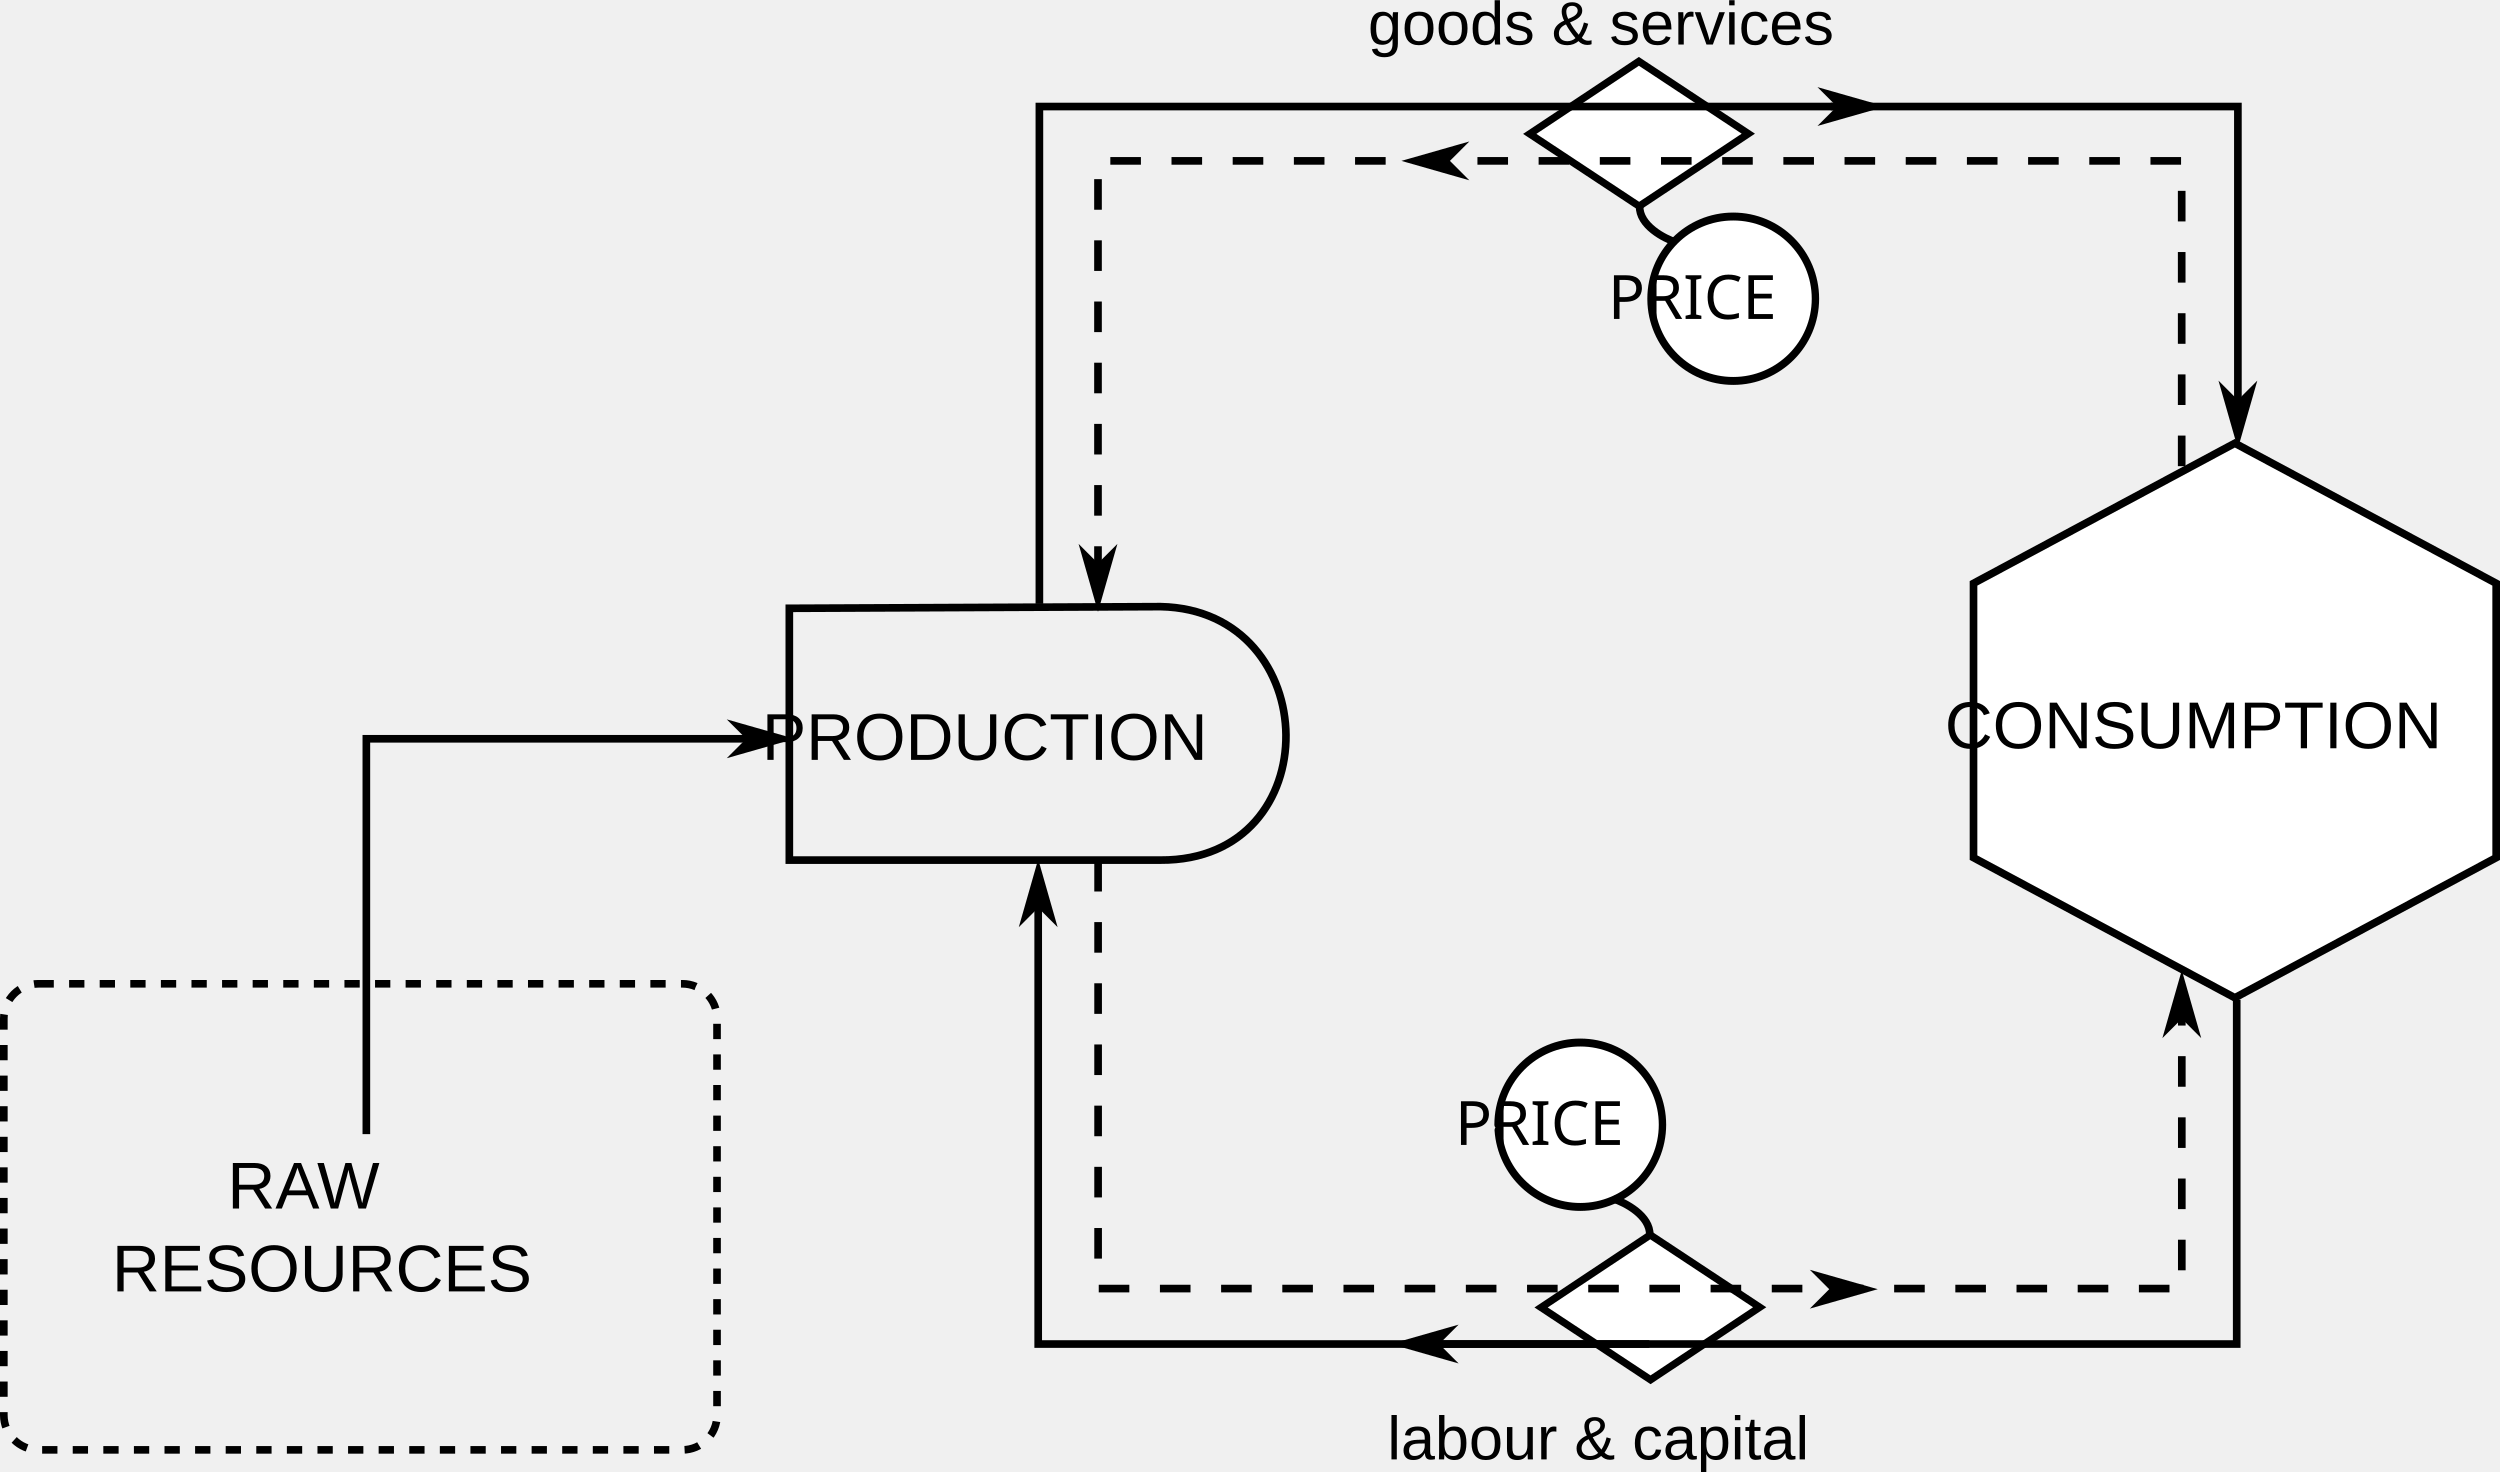
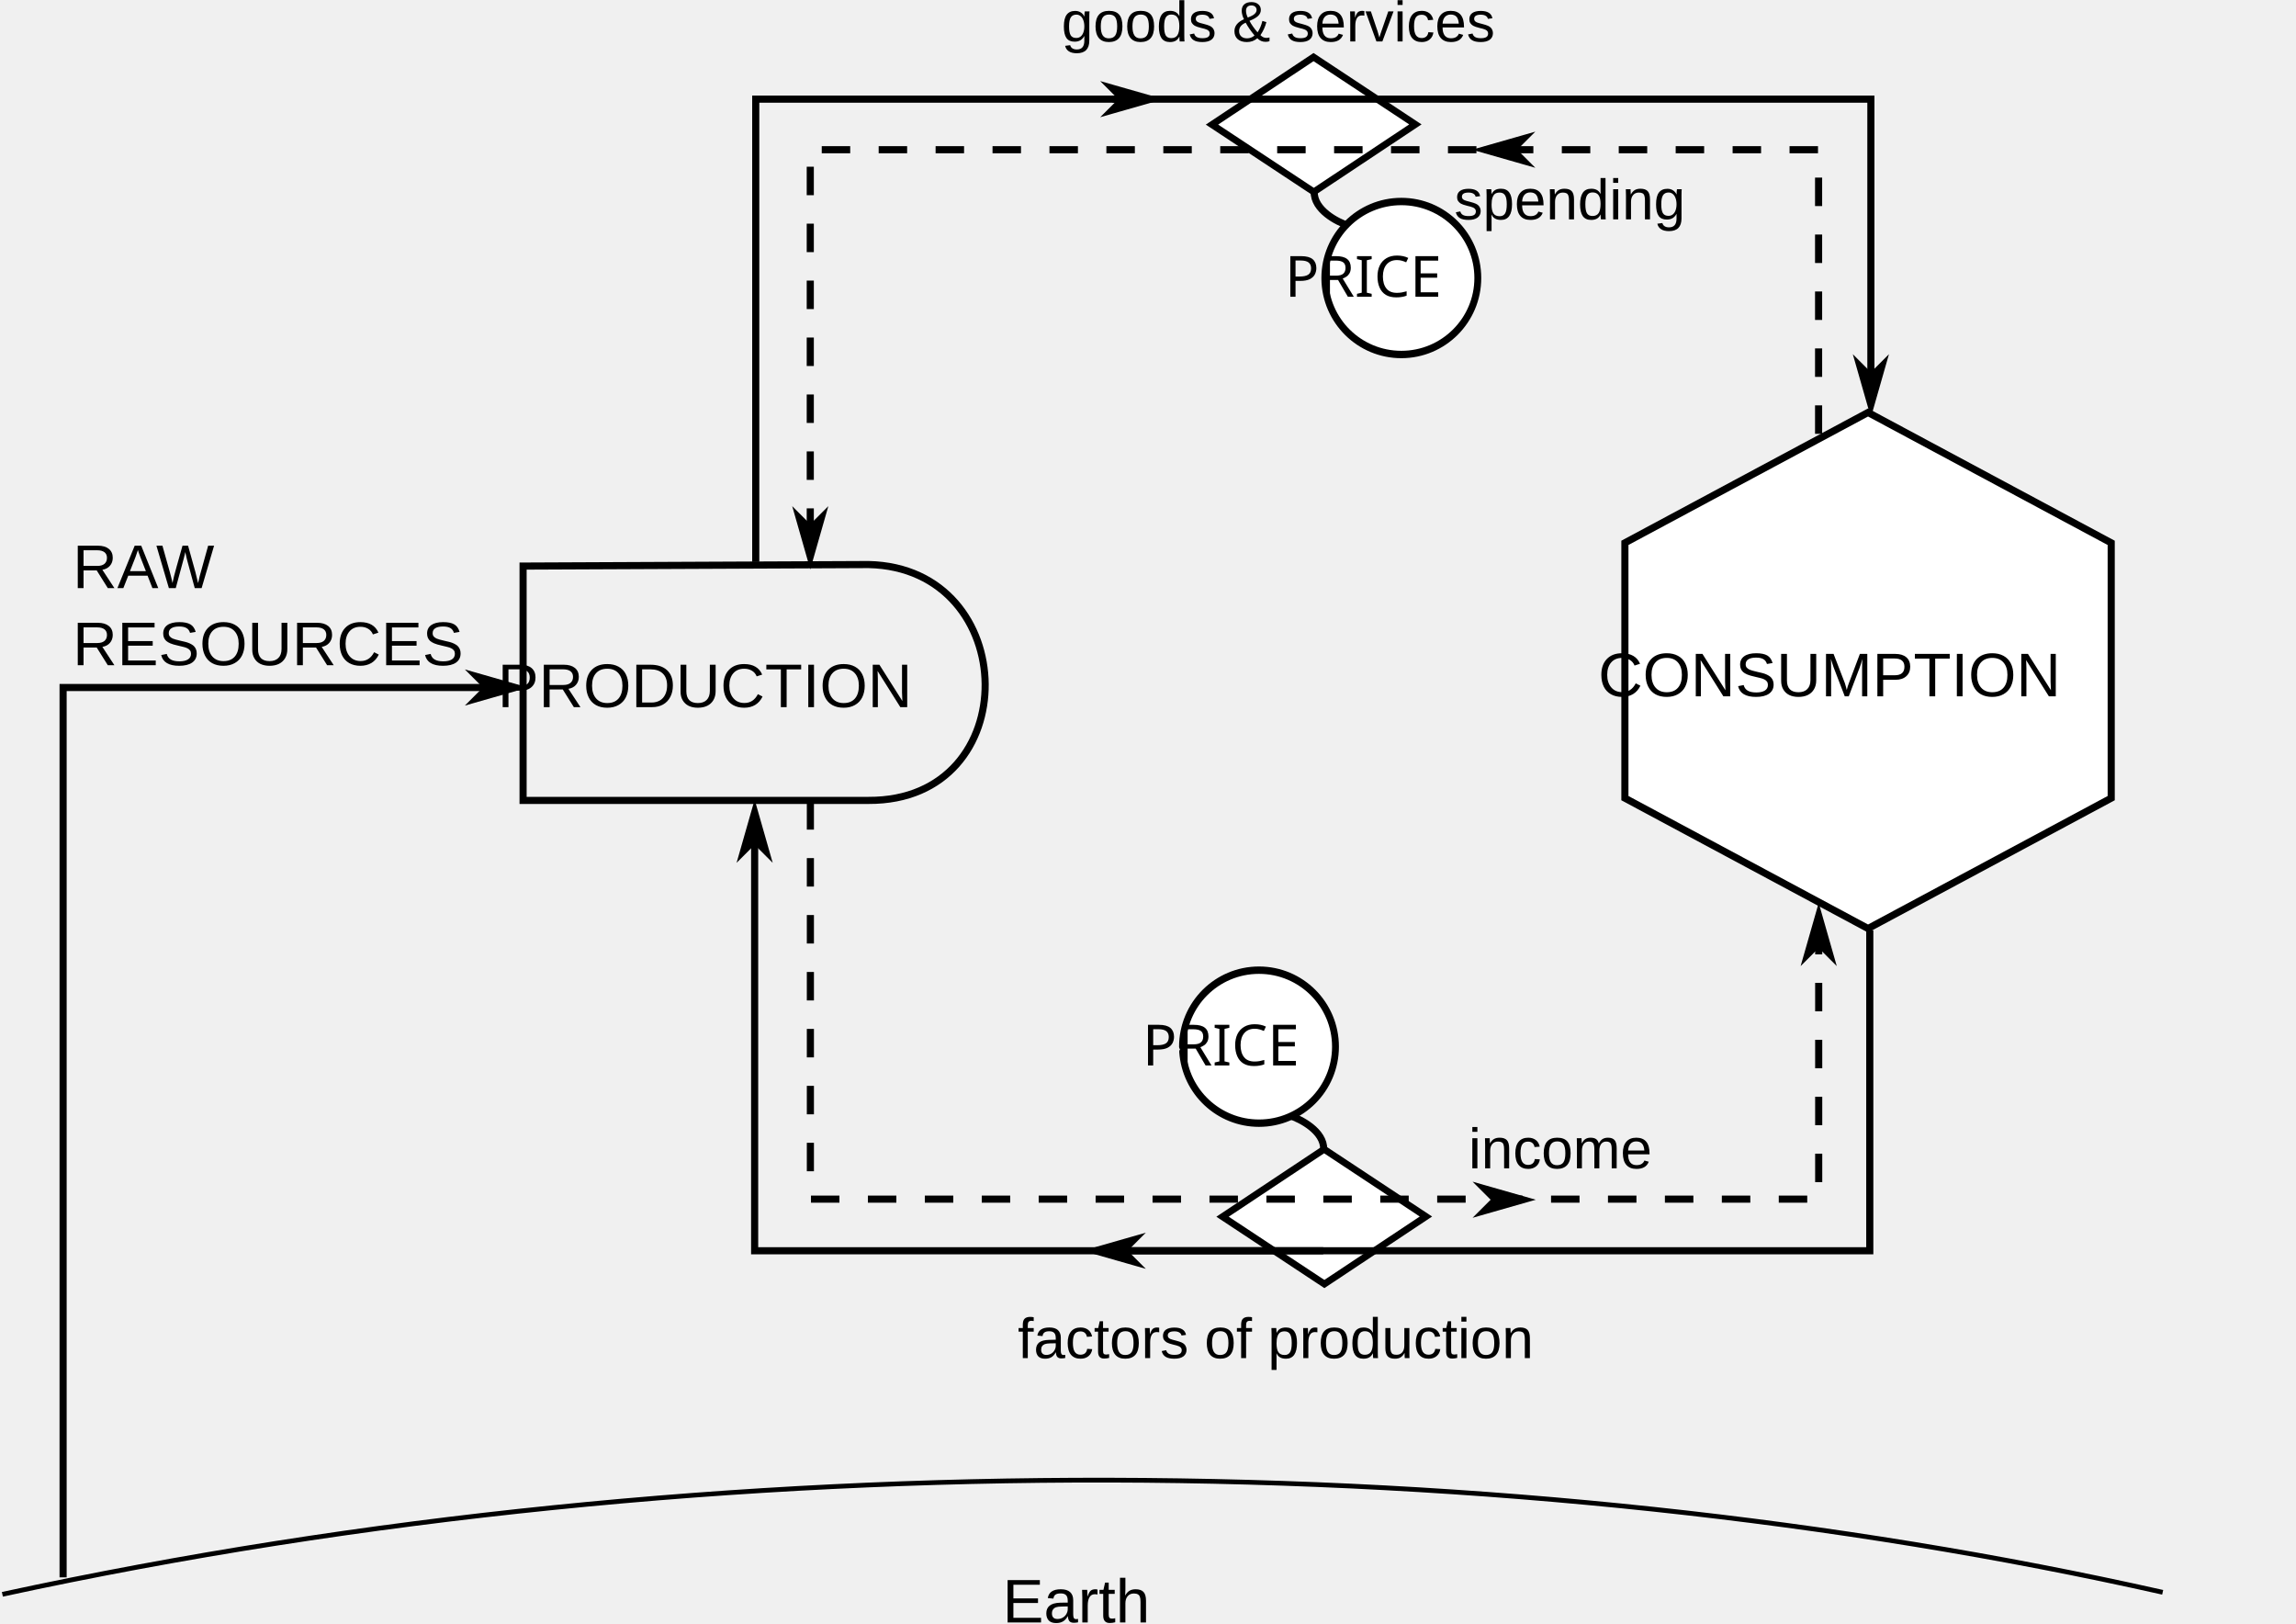
- <svg xmlns="http://www.w3.org/2000/svg" width="490.315" height="288.61" id="svg3126" version="1.1">
+ <svg xmlns="http://www.w3.org/2000/svg" width="483.968" height="342.09" id="svg3126" version="1.1">
  <defs id="defs3128">
    <marker orient="auto" refY="0" refX="0" id="Arrow2Sstart" style="overflow:visible">
      <path id="path5963" style="font-size:12px;fill-rule:evenodd;stroke-width:0.625;stroke-linejoin:round" d="M 8.719,4.034 -2.207,0.016 8.719,-4.002 c -1.745,2.372 -1.735,5.617 -6e-7,8.035 z" transform="matrix(0.3,0,0,0.3,-0.69,0)" />
    </marker>
    <marker orient="auto" refY="0" refX="0" id="Arrow1Lstart" style="overflow:visible">
      <path id="path5933" d="M 0,0 5,-5 -12.5,0 5,5 0,0 z" style="fill-rule:evenodd;stroke:#000000;stroke-width:1pt;marker-start:none" transform="matrix(0.8,0,0,0.8,10,0)" />
    </marker>
    <marker orient="auto" refY="0" refX="0" id="Arrow1Mstart" style="overflow:visible">
      <path id="path3143" d="M 0,0 5,-5 -12.5,0 5,5 0,0 z" style="fill-rule:evenodd;stroke:#000000;stroke-width:1pt;marker-start:none" transform="matrix(0.4,0,0,0.4,4,0)" />
    </marker>
    <marker orient="auto" refY="0" refX="0" id="Arrow2Mstart" style="overflow:visible">
      <path id="path3161" style="font-size:12px;fill-rule:evenodd;stroke-width:0.625;stroke-linejoin:round" d="M 8.719,4.034 -2.207,0.016 8.719,-4.002 c -1.745,2.372 -1.735,5.617 -6e-7,8.035 z" transform="scale(0.6,0.6)" />
    </marker>
    <marker orient="auto" refY="0" refX="0" id="marker3152" style="overflow:visible">
      <path id="path3154" style="font-size:12px;fill-rule:evenodd;stroke-width:0.625;stroke-linejoin:round" d="M 8.719,4.034 -2.207,0.016 8.719,-4.002 c -1.745,2.372 -1.735,5.617 -6e-7,8.035 z" transform="scale(0.6,0.6)" />
    </marker>
    <marker orient="auto" refY="0" refX="0" id="Arrow1Mstart-4" style="overflow:visible">
      <path id="path3143-0" d="M 0,0 5,-5 -12.5,0 5,5 0,0 z" style="fill-rule:evenodd;stroke:#000000;stroke-width:1pt;marker-start:none" transform="matrix(0.4,0,0,0.4,4,0)" />
    </marker>
    <marker orient="auto" refY="0" refX="0" id="Arrow2Mstart-9" style="overflow:visible">
      <path id="path3161-4" style="font-size:12px;fill-rule:evenodd;stroke-width:0.625;stroke-linejoin:round" d="M 8.719,4.034 -2.207,0.016 8.719,-4.002 c -1.745,2.372 -1.735,5.617 -6e-7,8.035 z" transform="scale(0.6,0.6)" />
    </marker>
    <marker orient="auto" refY="0" refX="0" id="marker3236" style="overflow:visible">
      <path id="path3238" d="M 0,0 5,-5 -12.5,0 5,5 0,0 z" style="fill-rule:evenodd;stroke:#000000;stroke-width:1pt;marker-start:none" transform="matrix(0.4,0,0,0.4,4,0)" />
    </marker>
    <marker orient="auto" refY="0" refX="0" id="Arrow2Mstart-8" style="overflow:visible">
      <path id="path3161-8" style="font-size:12px;fill-rule:evenodd;stroke-width:0.625;stroke-linejoin:round" d="M 8.719,4.034 -2.207,0.016 8.719,-4.002 c -1.745,2.372 -1.735,5.617 -6e-7,8.035 z" transform="scale(0.6,0.6)" />
    </marker>
    <marker orient="auto" refY="0" refX="0" id="Arrow1Mstart-2" style="overflow:visible">
      <path id="path3143-4" d="M 0,0 5,-5 -12.5,0 5,5 0,0 z" style="fill-rule:evenodd;stroke:#000000;stroke-width:1pt;marker-start:none" transform="matrix(0.4,0,0,0.4,4,0)" />
    </marker>
    <marker orient="auto" refY="0" refX="0" id="marker3330" style="overflow:visible">
      <path id="path3332" d="M 0,0 5,-5 -12.5,0 5,5 0,0 z" style="fill-rule:evenodd;stroke:#000000;stroke-width:1pt;marker-start:none" transform="matrix(0.4,0,0,0.4,4,0)" />
    </marker>
    <marker orient="auto" refY="0" refX="0" id="marker3334" style="overflow:visible">
      <path id="path3336" d="M 0,0 5,-5 -12.5,0 5,5 0,0 z" style="fill-rule:evenodd;stroke:#000000;stroke-width:1pt;marker-start:none" transform="matrix(0.4,0,0,0.4,4,0)" />
    </marker>
    <marker orient="auto" refY="0" refX="0" id="marker3338" style="overflow:visible">
      <path id="path3340" style="font-size:12px;fill-rule:evenodd;stroke-width:0.625;stroke-linejoin:round" d="M 8.719,4.034 -2.207,0.016 8.719,-4.002 c -1.745,2.372 -1.735,5.617 -6e-7,8.035 z" transform="scale(0.6,0.6)" />
    </marker>
    <marker orient="auto" refY="0" refX="0" id="marker3342" style="overflow:visible">
      <path id="path3344" style="font-size:12px;fill-rule:evenodd;stroke-width:0.625;stroke-linejoin:round" d="M 8.719,4.034 -2.207,0.016 8.719,-4.002 c -1.745,2.372 -1.735,5.617 -6e-7,8.035 z" transform="scale(0.6,0.6)" />
    </marker>
    <marker orient="auto" refY="0" refX="0" id="Arrow2Mstart-5" style="overflow:visible">
      <path id="path3161-5" style="font-size:12px;fill-rule:evenodd;stroke-width:0.625;stroke-linejoin:round" d="M 8.719,4.034 -2.207,0.016 8.719,-4.002 c -1.745,2.372 -1.735,5.617 -6e-7,8.035 z" transform="scale(0.6,0.6)" />
    </marker>
    <marker orient="auto" refY="0" refX="0" id="Arrow2Mstart-7" style="overflow:visible">
      <path id="path3161-6" style="font-size:12px;fill-rule:evenodd;stroke-width:0.625;stroke-linejoin:round" d="M 8.719,4.034 -2.207,0.016 8.719,-4.002 c -1.745,2.372 -1.735,5.617 -6e-7,8.035 z" transform="scale(0.6,0.6)" />
    </marker>
    <marker orient="auto" refY="0" refX="0" id="Arrow2Mstart-1" style="overflow:visible">
      <path id="path3161-68" style="font-size:12px;fill-rule:evenodd;stroke-width:0.625;stroke-linejoin:round" d="M 8.719,4.034 -2.207,0.016 8.719,-4.002 c -1.745,2.372 -1.735,5.617 -6e-7,8.035 z" transform="scale(0.6,0.6)" />
    </marker>
    <marker orient="auto" refY="0" refX="0" id="Arrow1Mstart-5" style="overflow:visible">
      <path id="path3143-7" d="M 0,0 5,-5 -12.5,0 5,5 0,0 z" style="fill-rule:evenodd;stroke:#000000;stroke-width:1pt;marker-start:none" transform="matrix(0.4,0,0,0.4,4,0)" />
    </marker>
    <marker orient="auto" refY="0" refX="0" id="marker3551" style="overflow:visible">
      <path id="path3553" d="M 0,0 5,-5 -12.5,0 5,5 0,0 z" style="fill-rule:evenodd;stroke:#000000;stroke-width:1pt;marker-start:none" transform="matrix(0.4,0,0,0.4,4,0)" />
    </marker>
    <marker orient="auto" refY="0" refX="0" id="Arrow2Mstart-6" style="overflow:visible">
      <path id="path3161-1" style="font-size:12px;fill-rule:evenodd;stroke-width:0.625;stroke-linejoin:round" d="M 8.719,4.034 -2.207,0.016 8.719,-4.002 c -1.745,2.372 -1.735,5.617 -6e-7,8.035 z" transform="scale(0.6,0.6)" />
    </marker>
    <marker orient="auto" refY="0" refX="0" id="Arrow1Mend" style="overflow:visible">
      <path id="path3158" d="M 0,0 5,-5 -12.5,0 5,5 0,0 z" style="fill-rule:evenodd;stroke:#000000;stroke-width:1pt;marker-start:none" transform="matrix(-0.4,0,0,-0.4,-4,0)" />
    </marker>
    <marker orient="auto" refY="0" refX="0" id="marker6319" style="overflow:visible">
      <path id="path6321" d="M 0,0 5,-5 -12.5,0 5,5 0,0 z" style="fill-rule:evenodd;stroke:#000000;stroke-width:1pt;marker-start:none" transform="matrix(-0.4,0,0,-0.4,-4,0)" />
    </marker>
    <marker orient="auto" refY="0" refX="0" id="marker6323" style="overflow:visible">
      <path id="path6325" d="M 0,0 5,-5 -12.5,0 5,5 0,0 z" style="fill-rule:evenodd;stroke:#000000;stroke-width:1pt;marker-start:none" transform="matrix(-0.4,0,0,-0.4,-4,0)" />
    </marker>
    <marker orient="auto" refY="0" refX="0" id="marker6327" style="overflow:visible">
      <path id="path6329" d="M 0,0 5,-5 -12.5,0 5,5 0,0 z" style="fill-rule:evenodd;stroke:#000000;stroke-width:1pt;marker-start:none" transform="matrix(-0.4,0,0,-0.4,-4,0)" />
    </marker>
    <marker orient="auto" refY="0" refX="0" id="marker6331" style="overflow:visible">
      <path id="path6333" d="M 0,0 5,-5 -12.5,0 5,5 0,0 z" style="fill-rule:evenodd;stroke:#000000;stroke-width:1pt;marker-start:none" transform="matrix(-0.4,0,0,-0.4,-4,0)" />
    </marker>
    <marker orient="auto" refY="0" refX="0" id="marker6335" style="overflow:visible">
      <path id="path6337" d="M 0,0 5,-5 -12.5,0 5,5 0,0 z" style="fill-rule:evenodd;stroke:#000000;stroke-width:1pt;marker-start:none" transform="matrix(-0.4,0,0,-0.4,-4,0)" />
    </marker>
    <marker orient="auto" refY="0" refX="0" id="marker6339" style="overflow:visible">
      <path id="path6341" d="M 0,0 5,-5 -12.5,0 5,5 0,0 z" style="fill-rule:evenodd;stroke:#000000;stroke-width:1pt;marker-start:none" transform="matrix(-0.4,0,0,-0.4,-4,0)" />
    </marker>
    <marker orient="auto" refY="0" refX="0" id="marker6343" style="overflow:visible">
      <path id="path6345" d="M 0,0 5,-5 -12.5,0 5,5 0,0 z" style="fill-rule:evenodd;stroke:#000000;stroke-width:1pt;marker-start:none" transform="matrix(-0.4,0,0,-0.4,-4,0)" />
    </marker>
    <marker orient="auto" refY="0" refX="0" id="Arrow1Mstart-9" style="overflow:visible">
      <path id="path3143-2" d="M 0,0 5,-5 -12.5,0 5,5 0,0 z" style="fill-rule:evenodd;stroke:#000000;stroke-width:1pt;marker-start:none" transform="matrix(0.4,0,0,0.4,4,0)" />
    </marker>
    <marker orient="auto" refY="0" refX="0" id="Arrow2Mstart-79" style="overflow:visible">
      <path id="path3161-54" style="font-size:12px;fill-rule:evenodd;stroke-width:0.625;stroke-linejoin:round" d="M 8.719,4.034 -2.207,0.016 8.719,-4.002 c -1.745,2.372 -1.735,5.617 -6e-7,8.035 z" transform="scale(0.6,0.6)" />
    </marker>
    <marker orient="auto" refY="0" refX="0" id="Arrow1Mstart-3" style="overflow:visible">
      <path id="path3143-8" d="M 0,0 5,-5 -12.5,0 5,5 0,0 z" style="fill-rule:evenodd;stroke:#000000;stroke-width:1pt;marker-start:none" transform="matrix(0.4,0,0,0.4,4,0)" />
    </marker>
    <marker orient="auto" refY="0" refX="0" id="Arrow2Mstart-74" style="overflow:visible">
      <path id="path3161-2" style="font-size:12px;fill-rule:evenodd;stroke-width:0.625;stroke-linejoin:round" d="M 8.719,4.034 -2.207,0.016 8.719,-4.002 c -1.745,2.372 -1.735,5.617 -6e-7,8.035 z" transform="scale(0.6,0.6)" />
    </marker>
    <marker orient="auto" refY="0" refX="0" id="marker6529" style="overflow:visible">
      <path id="path6531" style="font-size:12px;fill-rule:evenodd;stroke-width:0.625;stroke-linejoin:round" d="M 8.719,4.034 -2.207,0.016 8.719,-4.002 c -1.745,2.372 -1.735,5.617 -6e-7,8.035 z" transform="scale(0.6,0.6)" />
    </marker>
    <marker orient="auto" refY="0" refX="0" id="Arrow2Mstart-60" style="overflow:visible">
      <path id="path3161-24" style="font-size:12px;fill-rule:evenodd;stroke-width:0.625;stroke-linejoin:round" d="M 8.719,4.034 -2.207,0.016 8.719,-4.002 c -1.745,2.372 -1.735,5.617 -6e-7,8.035 z" transform="scale(0.6,0.6)" />
    </marker>
    <marker orient="auto" refY="0" refX="0" id="Arrow1Mstart-20" style="overflow:visible">
      <path id="path3143-01" d="M 0,0 5,-5 -12.5,0 5,5 0,0 z" style="fill-rule:evenodd;stroke:#000000;stroke-width:1pt;marker-start:none" transform="matrix(0.4,0,0,0.4,4,0)" />
    </marker>
    <marker orient="auto" refY="0" refX="0" id="Arrow2Mstart-71" style="overflow:visible">
      <path id="path3161-7" style="font-size:12px;fill-rule:evenodd;stroke-width:0.625;stroke-linejoin:round" d="M 8.719,4.034 -2.207,0.016 8.719,-4.002 c -1.745,2.372 -1.735,5.617 -6e-7,8.035 z" transform="scale(0.6,0.6)" />
    </marker>
    <marker orient="auto" refY="0" refX="0" id="marker7010" style="overflow:visible">
      <path id="path7012" style="font-size:12px;fill-rule:evenodd;stroke-width:0.625;stroke-linejoin:round" d="M 8.719,4.034 -2.207,0.016 8.719,-4.002 c -1.745,2.372 -1.735,5.617 -6e-7,8.035 z" transform="scale(0.6,0.6)" />
    </marker>
    <marker orient="auto" refY="0" refX="0" id="Arrow1Mstart-6" style="overflow:visible">
      <path id="path3143-03" d="M 0,0 5,-5 -12.5,0 5,5 0,0 z" style="fill-rule:evenodd;stroke:#000000;stroke-width:1pt;marker-start:none" transform="matrix(0.4,0,0,0.4,4,0)" />
    </marker>
    <marker orient="auto" refY="0" refX="0" id="Arrow2Mstart-80" style="overflow:visible">
      <path id="path3161-12" style="font-size:12px;fill-rule:evenodd;stroke-width:0.625;stroke-linejoin:round" d="M 8.719,4.034 -2.207,0.016 8.719,-4.002 c -1.745,2.372 -1.735,5.617 -6e-7,8.035 z" transform="scale(0.6,0.6)" />
    </marker>
    <marker orient="auto" refY="0" refX="0" id="Arrow1Mstart-1" style="overflow:visible">
      <path id="path3143-20" d="M 0,0 5,-5 -12.5,0 5,5 0,0 z" style="fill-rule:evenodd;stroke:#000000;stroke-width:1pt;marker-start:none" transform="matrix(0.4,0,0,0.4,4,0)" />
    </marker>
    <marker orient="auto" refY="0" refX="0" id="Arrow2Mstart-16" style="overflow:visible">
      <path id="path3161-40" style="font-size:12px;fill-rule:evenodd;stroke-width:0.625;stroke-linejoin:round" d="M 8.719,4.034 -2.207,0.016 8.719,-4.002 c -1.745,2.372 -1.735,5.617 -6e-7,8.035 z" transform="scale(0.6,0.6)" />
    </marker>
    <marker orient="auto" refY="0" refX="0" id="Arrow2Mstart-3" style="overflow:visible">
      <path id="path3161-9" style="font-size:12px;fill-rule:evenodd;stroke-width:0.625;stroke-linejoin:round" d="M 8.719,4.034 -2.207,0.016 8.719,-4.002 c -1.745,2.372 -1.735,5.617 -6e-7,8.035 z" transform="scale(0.6,0.6)" />
    </marker>
    <marker orient="auto" refY="0" refX="0" id="marker7189" style="overflow:visible">
      <path id="path7191" style="font-size:12px;fill-rule:evenodd;stroke-width:0.625;stroke-linejoin:round" d="M 8.719,4.034 -2.207,0.016 8.719,-4.002 c -1.745,2.372 -1.735,5.617 -6e-7,8.035 z" transform="scale(0.6,0.6)" />
    </marker>
    <marker orient="auto" refY="0" refX="0" id="Arrow2Mstart-37" style="overflow:visible">
      <path id="path3161-10" style="font-size:12px;fill-rule:evenodd;stroke-width:0.625;stroke-linejoin:round" d="M 8.719,4.034 -2.207,0.016 8.719,-4.002 c -1.745,2.372 -1.735,5.617 -6e-7,8.035 z" transform="scale(0.6,0.6)" />
    </marker>
    <marker orient="auto" refY="0" refX="0" id="marker7265" style="overflow:visible">
      <path id="path7267" style="font-size:12px;fill-rule:evenodd;stroke-width:0.625;stroke-linejoin:round" d="M 8.719,4.034 -2.207,0.016 8.719,-4.002 c -1.745,2.372 -1.735,5.617 -6e-7,8.035 z" transform="scale(0.6,0.6)" />
    </marker>
    <marker orient="auto" refY="0" refX="0" id="Arrow1Mstart-7" style="overflow:visible">
      <path id="path3143-3" d="M 0,0 5,-5 -12.5,0 5,5 0,0 z" style="fill-rule:evenodd;stroke:#000000;stroke-width:1pt;marker-start:none" transform="matrix(0.4,0,0,0.4,4,0)" />
    </marker>
    <marker orient="auto" refY="0" refX="0" id="marker7271" style="overflow:visible">
      <path id="path7273" style="font-size:12px;fill-rule:evenodd;stroke-width:0.625;stroke-linejoin:round" d="M 8.719,4.034 -2.207,0.016 8.719,-4.002 c -1.745,2.372 -1.735,5.617 -6e-7,8.035 z" transform="scale(0.6,0.6)" />
    </marker>
    <marker orient="auto" refY="0" refX="0" id="Arrow1Mstart-33" style="overflow:visible">
      <path id="path3143-37" d="M 0,0 5,-5 -12.5,0 5,5 0,0 z" style="fill-rule:evenodd;stroke:#000000;stroke-width:1pt;marker-start:none" transform="matrix(0.4,0,0,0.4,4,0)" />
    </marker>
  </defs>
-   <g id="layer1" transform="translate(85.94184,-333.6959)">
+   <g id="layer1" transform="translate(41.39201,-333.6959)">
    <path id="path4742" d="m 301.115,501.906 0,-53.803 51.254,-27.48 51.254,27.48 0,53.803 -51.254,27.48 -51.254,-27.48 z" style="fill:#ffffff;fill-opacity:1;fill-rule:evenodd;stroke:#000000;stroke-width:1.5;stroke-linecap:butt;stroke-linejoin:miter;stroke-opacity:1" />
    <path style="fill:#ffffff;fill-opacity:1;stroke:#000000;stroke-width:7.692;stroke-linecap:round;stroke-miterlimit:4;stroke-opacity:1;stroke-dasharray:none;stroke-dashoffset:0" id="path4768-0-3" d="m 571.604,699.857 -89.362,89.612 -89.612,-89.362 89.362,-89.612 z" transform="matrix(-0.2395535,0,0,-0.1587508,351.006,471.0575)" />
    <path transform="matrix(-0.6642378,0,0,-0.7134406,715.4462,769.2638)" style="fill:#ffffff;fill-opacity:1;stroke:#000000;stroke-width:2.179;stroke-linecap:round;stroke-miterlimit:4;stroke-opacity:1;stroke-dasharray:none;stroke-dashoffset:0" id="path5741-1-4" d="m 718.99,528.395 c 0,12.481 -10.867,22.599 -24.273,22.599 -13.406,0 -24.273,-10.118 -24.273,-22.599 0,-12.481 10.867,-22.599 24.273,-22.599 13.308,0 24.134,9.976 24.272,22.365" />
    <text xml:space="preserve" style="font-size:12px;font-style:normal;font-weight:bold;text-align:center;text-anchor:middle;fill:#000000;fill-opacity:1;stroke:none;font-family:Calibri" x="253.763" y="396.243" id="text6712-3-6">
      <tspan id="tspan6714-8-0" x="253.763" y="396.243" style="font-size:12px;font-weight:normal">PRICE</tspan>
    </text>
    <path d="m 718.99,528.395 c 0,12.481 -10.867,22.599 -24.273,22.599 -13.406,0 -24.273,-10.118 -24.273,-22.599 0,-12.481 10.867,-22.599 24.273,-22.599 12.781,0 23.373,9.228 24.22,21.102" id="path3263" style="fill:#ffffff;fill-opacity:1;stroke:#000000;stroke-width:2.179;stroke-linecap:round;stroke-miterlimit:4;stroke-opacity:1;stroke-dasharray:none;stroke-dashoffset:0" transform="matrix(-0.6642378,0,0,-0.7134406,685.4462,931.2638)" />
    <text id="text3265" y="558.243" x="223.763" style="font-size:12px;font-style:normal;font-weight:bold;text-align:center;text-anchor:middle;fill:#000000;fill-opacity:1;stroke:none;font-family:Calibri" xml:space="preserve">
      <tspan style="font-size:12px;font-weight:normal" y="558.243" x="223.763" id="tspan3267">PRICE</tspan>
    </text>
    <path style="fill:none;stroke:#000000;stroke-width:1.5;stroke-linecap:butt;stroke-linejoin:miter;stroke-opacity:1" d="m 242.745,381.208 c -2.228,-0.701 -7.236,-3.281 -7.114,-7.115" id="path6721-9-6" />
    <path style="fill:#ffffff;fill-opacity:1;stroke:#000000;stroke-width:7.692;stroke-linecap:round;stroke-miterlimit:4;stroke-opacity:1;stroke-dasharray:none;stroke-dashoffset:0" id="path4768-0" d="m 571.604,699.857 -89.362,89.612 -89.612,-89.362 89.362,-89.612 z" transform="matrix(0.2395535,0,0,0.1587508,122.2484,478.9786)" />
    <path style="fill:none;stroke:#000000;stroke-width:1.5;stroke-linecap:butt;stroke-linejoin:miter;stroke-opacity:1" d="m 230.51,568.828 c 2.228,0.701 7.236,3.281 7.114,7.115" id="path6721-9" />
    <text id="text2168" y="482.727" x="116.231" style="font-size:13px;font-style:normal;font-weight:bold;text-align:center;text-anchor:middle;fill:#000000;fill-opacity:1;stroke:none;font-family:Arial" xml:space="preserve">
      <tspan style="font-size:13px;font-weight:normal" y="482.727" x="116.231" id="tspan2170">PRODUCTION</tspan>
    </text>
    <path id="path2172" d="m 117.909,452.128 0,-97.537 235.058,0 0,64.129" style="fill:none;stroke:#000000;stroke-width:1.5;stroke-linecap:butt;stroke-linejoin:miter;stroke-miterlimit:4;stroke-opacity:1;stroke-dasharray:none;marker-mid:none;marker-end:url(#Arrow1Mend)" />
-     <path id="path3346" d="m 273.11,354.591 0,0 7.776,0" style="fill:none;stroke:#000000;stroke-width:1.5;stroke-linecap:butt;stroke-linejoin:miter;stroke-opacity:1;marker-end:url(#Arrow1Mend)" />
+     <path id="path3346" d="m 193.11,354.591 0,0 7.776,0" style="fill:none;stroke:#000000;stroke-width:1.5;stroke-linecap:butt;stroke-linejoin:miter;stroke-opacity:1;marker-end:url(#Arrow1Mend)" />
    <path id="path3354" d="m 352.735,529.76 0,67.537 -235.058,0 0,-92.129" style="fill:none;stroke:#000000;stroke-width:1.5;stroke-linecap:butt;stroke-linejoin:miter;stroke-miterlimit:4;stroke-opacity:1;stroke-dasharray:none;marker-mid:none;marker-end:url(#Arrow1Mend)" />
    <path id="path3356" d="m 237.534,597.297 0,0 -47.776,0" style="fill:none;stroke:#000000;stroke-width:1.5;stroke-linecap:butt;stroke-linejoin:miter;stroke-opacity:1;marker-end:url(#Arrow1Mend)" />
    <path id="path3360" d="m 341.945,425.125 0,-59.876 -212.541,0 0,85.49" style="fill:none;stroke:#000000;stroke-width:1.5;stroke-linecap:butt;stroke-linejoin:miter;stroke-miterlimit:4;stroke-opacity:1;stroke-dasharray:6, 6;stroke-dashoffset:0;marker-mid:none;marker-end:url(#Arrow1Mend)" />
-     <path id="path3362" d="m 197.304,365.249 0,0 -5.443,0" style="fill:none;stroke:#000000;stroke-width:1.5;stroke-linecap:butt;stroke-linejoin:miter;stroke-opacity:1;marker-end:url(#Arrow1Mend)" />
+     <path id="path3362" d="m 277.304,365.249 0,0 -5.443,0" style="fill:none;stroke:#000000;stroke-width:1.5;stroke-linecap:butt;stroke-linejoin:miter;stroke-opacity:1;marker-end:url(#Arrow1Mend)" />
    <path id="path5306" d="m 129.426,502.542 0,83.876 212.541,0 0,-59.49" style="fill:none;stroke:#000000;stroke-width:1.5;stroke-linecap:butt;stroke-linejoin:miter;stroke-miterlimit:4;stroke-opacity:1;stroke-dasharray:6, 6;stroke-dashoffset:0;marker-mid:none;marker-end:url(#Arrow1Mend)" />
    <path id="path5308" d="m 273.939,586.542 0,0 5.443,0" style="fill:none;stroke:#000000;stroke-width:1.5;stroke-linecap:butt;stroke-linejoin:miter;stroke-opacity:1;marker-end:url(#Arrow1Mend)" />
    <text id="text5310" y="619.921" x="240.008" style="font-size:18px;font-style:normal;font-weight:bold;text-align:center;text-anchor:middle;fill:#000000;fill-opacity:1;stroke:none;font-family:Arial" xml:space="preserve">
-       <tspan style="font-size:12px;font-weight:normal" y="619.921" x="240.008" id="tspan5312">labour &amp; capital</tspan>
+       <tspan style="font-size:12px;font-weight:normal" y="619.921" x="240.008" id="tspan5312">factors of production</tspan>
    </text>
    <text id="text5314" y="342.432" x="236.384" style="font-size:12px;font-style:normal;font-weight:bold;text-align:center;text-anchor:middle;fill:#000000;fill-opacity:1;stroke:none;font-family:Arial" xml:space="preserve">
      <tspan style="font-weight:normal" y="342.432" x="236.384" id="tspan5316">goods &amp; services</tspan>
    </text>
    <text id="text2168-2" y="480.446" x="352.582" style="font-size:12px;font-style:normal;font-weight:bold;text-align:center;text-anchor:middle;fill:#000000;fill-opacity:1;stroke:none;font-family:Arial" xml:space="preserve">
      <tspan style="font-size:13px;font-weight:normal" y="480.446" x="352.582" id="tspan2170-8">CONSUMPTION</tspan>
    </text>
    <path style="fill:none;stroke:#000000;stroke-width:1.5;stroke-linecap:butt;stroke-linejoin:miter;stroke-opacity:1" d="m 68.867,453 0,49.383 72.82,0 c 33.245,0.17 32.309,-49.043 0,-49.709 l -72.82,0.326 z" id="path4601-9" />
-     <rect style="fill:none;stroke:#000000;stroke-width:1.5;stroke-miterlimit:4;stroke-opacity:1;stroke-dasharray:3, 3;stroke-dashoffset:0" id="rect3166" width="139.878" height="91.41" x="-85.192" y="526.644" ry="6.803" />
-     <path style="fill:none;stroke:#000000;stroke-width:1.5;stroke-linecap:butt;stroke-linejoin:miter;stroke-miterlimit:4;stroke-opacity:1;stroke-dasharray:none;marker-mid:none;marker-end:url(#Arrow1Mend)" d="m -14.091,556.128 0,-77.537 81.058,0" id="path4224" />
-     <text xml:space="preserve" style="font-size:13px;font-style:normal;font-weight:bold;text-align:center;text-anchor:middle;fill:#000000;fill-opacity:1;stroke:none;font-family:Arial" x="-13.769" y="570.727" id="text4226">
-       <tspan id="tspan4228" x="-13.769" y="570.727" style="font-size:13px;font-weight:normal">RAW</tspan>
-       <tspan x="-13.769" y="586.977" style="font-size:13px;font-weight:normal" id="tspan4230">RESOURCES</tspan>
+     <path style="fill:none;stroke:#000000;stroke-width:1.5;stroke-linecap:butt;stroke-linejoin:miter;stroke-miterlimit:4;stroke-opacity:1;stroke-dasharray:none;marker-mid:none;marker-end:url(#Arrow1Mend)" d="m -28.091,666.128 0,-187.537 95.058,0" id="path4224" />
+     <text xml:space="preserve" style="font-size:13px;font-style:normal;font-weight:bold;text-align:start;text-anchor:start;fill:#000000;fill-opacity:1;stroke:none;font-family:Arial" x="-26.061" y="457.634" id="text4226">
+       <tspan id="tspan4228" x="-26.061" y="457.634" style="font-size:13px;font-weight:normal;text-align:start;text-anchor:start">RAW</tspan>
+       <tspan x="-26.061" y="473.884" style="font-size:13px;font-weight:normal;text-align:start;text-anchor:start" id="tspan4230">RESOURCES</tspan>
+     </text>
+     <path style="fill:none;stroke:#000000;stroke-width:1px;stroke-linecap:butt;stroke-linejoin:miter;stroke-opacity:1" d="m -40.892,669.701 c 151.955,-32.924 319.027,-31.093 455.366,-0.425" id="path3146" />
+     <text xml:space="preserve" style="font-size:18px;font-style:normal;font-weight:bold;text-align:center;text-anchor:middle;fill:#000000;fill-opacity:1;stroke:none;font-family:Arial" x="300.008" y="579.921" id="text3148">
+       <tspan id="tspan3150" x="300.008" y="579.921" style="font-size:12px;font-weight:normal">income</tspan>
+     </text>
+     <text id="text3152" y="379.921" x="302.008" style="font-size:18px;font-style:normal;font-weight:bold;text-align:center;text-anchor:middle;fill:#000000;fill-opacity:1;stroke:none;font-family:Arial" xml:space="preserve">
+       <tspan style="font-size:12px;font-weight:normal" y="379.921" x="302.008" id="tspan3154">spending</tspan>
+     </text>
+     <text id="text3156" y="675.634" x="169.939" style="font-size:13px;font-style:normal;font-weight:bold;text-align:start;text-anchor:start;fill:#000000;fill-opacity:1;stroke:none;font-family:Arial" xml:space="preserve">
+       <tspan id="tspan3160" style="font-size:13px;font-weight:normal;text-align:start;text-anchor:start" y="675.634" x="169.939">Earth</tspan>
    </text>
  </g>
</svg>
